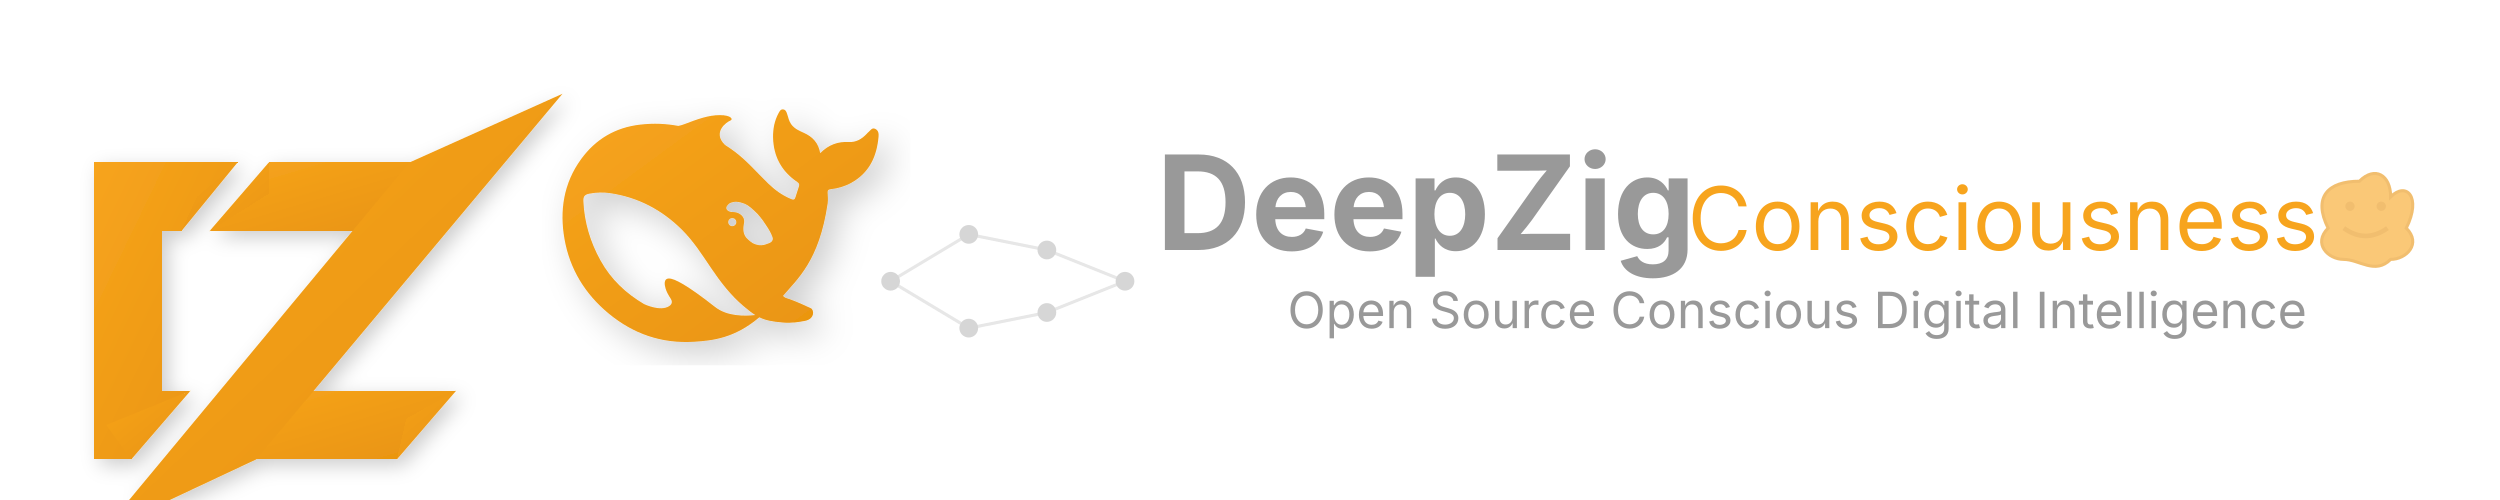
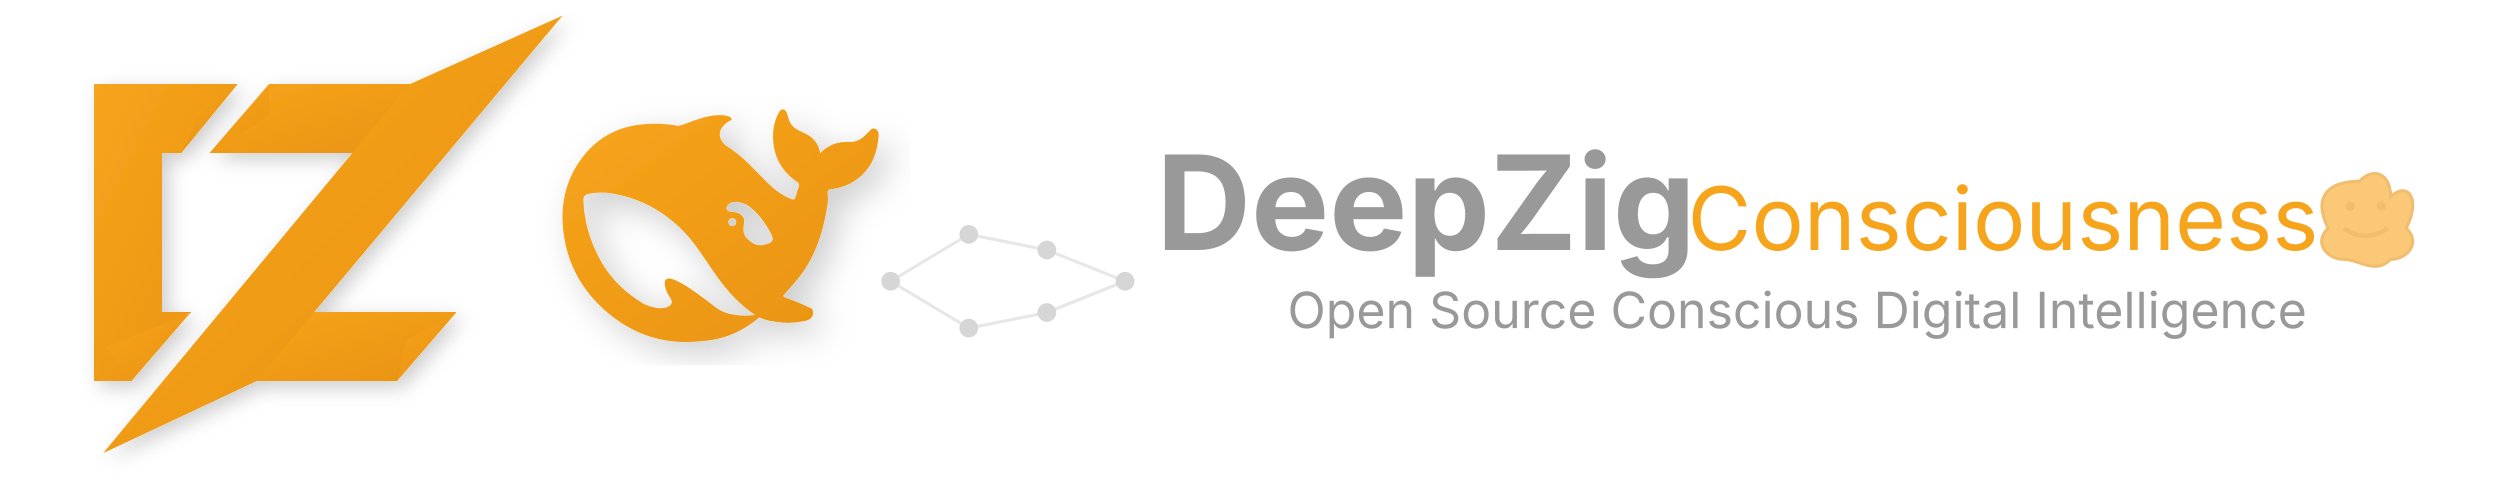
<svg xmlns="http://www.w3.org/2000/svg" width="800" height="160" viewBox="0 0 800 160">
  <defs>
    <linearGradient id="zigGradient" x1="0%" y1="0%" x2="100%" y2="100%">
      <stop offset="0%" style="stop-color:#f7a41d;stop-opacity:1" />
      <stop offset="100%" style="stop-color:#e8930f;stop-opacity:1" />
    </linearGradient>
    <filter id="shadow">
      <feDropShadow dx="2" dy="2" stdDeviation="3" flood-opacity="0.2" />
    </filter>
  </defs>
-   <g transform="translate(30, 30) scale(1.0)">
+   <g transform="translate(30, 5) scale(1.0)">
    <g fill="url(#zigGradient)" filter="url(#shadow)">
      <polygon points="46,22 28,44 19,30" />
      <polygon points="46,22 33,33 28,44 22,44 22,95 31,95 20,100 12,117 0,117 0,22" shape-rendering="crispEdges" />
      <polygon points="31,95 12,117 4,106" />
      <polygon points="56,22 62,36 37,44" />
      <polygon points="56,22 111,22 111,44 37,44 56,32" shape-rendering="crispEdges" />
      <polygon points="116,95 97,117 90,104" />
      <polygon points="116,95 100,104 97,117 42,117 42,95" shape-rendering="crispEdges" />
      <polygon points="150,0 52,117 3,140 101,22" />
    </g>
  </g>
  <g transform="translate(180, 35) scale(1.8)">
    <path d="M55.613 3.471C55.017 3.179 54.761 3.735 54.413 4.018C54.294 4.109 54.193 4.227 54.092 4.337C53.222 5.266 52.206 5.876 50.878 5.803C48.936 5.694 47.278 6.305 45.813 7.79C45.501 5.958 44.466 4.865 42.891 4.164C42.067 3.799 41.233 3.435 40.656 2.642C40.253 2.077 40.143 1.448 39.942 0.829C39.813 0.455 39.685 0.073 39.255 0.009C38.788 -0.064 38.605 0.328 38.421 0.656C37.689 1.995 37.405 3.471 37.432 4.965C37.496 8.327 38.916 11.006 41.737 12.91C42.057 13.129 42.14 13.347 42.039 13.666C41.847 14.322 41.618 14.96 41.416 15.616C41.288 16.035 41.096 16.127 40.647 15.944C39.099 15.297 37.762 14.341 36.58 13.184C34.575 11.243 32.761 9.102 30.499 7.425C29.968 7.033 29.436 6.669 28.887 6.323C26.579 4.082 29.189 2.241 29.794 2.022C30.425 1.795 30.013 1.011 27.971 1.02C25.928 1.029 24.06 1.713 21.679 2.624C21.331 2.76 20.964 2.861 20.589 2.943C18.427 2.533 16.183 2.441 13.838 2.706C9.424 3.198 5.898 5.284 3.306 8.847C0.191 13.129 -0.541 17.994 0.356 23.069C1.3 28.417 4.029 32.845 8.224 36.308C12.575 39.897 17.584 41.656 23.3 41.319C26.771 41.118 30.636 40.654 34.996 36.964C36.095 37.51 37.249 37.729 39.163 37.893C40.638 38.029 42.057 37.82 43.157 37.592C44.878 37.228 44.759 35.633 44.137 35.342C39.09 32.991 40.198 33.948 39.191 33.173C41.755 30.139 45.62 26.987 47.132 16.773C47.251 15.962 47.15 15.452 47.132 14.796C47.122 14.395 47.214 14.241 47.672 14.195C48.936 14.049 50.163 13.703 51.29 13.083C54.56 11.298 55.878 8.364 56.19 4.847C56.236 4.309 56.181 3.753 55.613 3.471ZM27.119 35.123C22.228 31.278 19.856 30.012 18.876 30.066C17.96 30.121 18.125 31.169 18.326 31.852C18.537 32.526 18.812 32.991 19.196 33.583C19.462 33.975 19.645 34.558 18.931 34.996C17.355 35.971 14.617 34.667 14.489 34.604C11.301 32.727 8.636 30.248 6.758 26.859C4.945 23.597 3.892 20.099 3.718 16.363C3.672 15.461 3.938 15.142 4.835 14.979C6.017 14.76 7.235 14.714 8.416 14.887C13.408 15.616 17.658 17.848 21.221 21.384C23.254 23.397 24.793 25.802 26.377 28.153C28.062 30.649 29.876 33.028 32.184 34.977C32.999 35.661 33.649 36.18 34.272 36.563C32.395 36.772 29.262 36.818 27.119 35.123ZM29.464 20.044C29.464 19.643 29.784 19.325 30.187 19.325C30.279 19.325 30.361 19.343 30.435 19.37C30.535 19.407 30.627 19.461 30.7 19.543C30.828 19.671 30.902 19.853 30.902 20.044C30.902 20.445 30.581 20.764 30.178 20.764C29.775 20.764 29.464 20.445 29.464 20.044ZM36.745 23.78C36.278 23.971 35.811 24.135 35.362 24.153C34.666 24.19 33.906 23.907 33.494 23.561C32.853 23.023 32.395 22.723 32.202 21.784C32.12 21.384 32.166 20.764 32.239 20.409C32.404 19.643 32.221 19.151 31.68 18.705C31.241 18.34 30.682 18.24 30.068 18.24C29.839 18.24 29.629 18.14 29.473 18.058C29.216 17.93 29.006 17.612 29.207 17.22C29.271 17.092 29.583 16.782 29.656 16.728C30.49 16.254 31.451 16.409 32.34 16.764C33.164 17.101 33.787 17.721 34.684 18.596C35.6 19.652 35.765 19.944 36.287 20.737C36.7 21.356 37.075 21.994 37.331 22.723C37.487 23.178 37.286 23.552 36.745 23.78Z" fill="url(#zigGradient)" filter="url(#shadow)" />
  </g>
  <g transform="translate(285, 90)" opacity="0.4">
    <circle cx="0" cy="0" r="3" fill="#999" />
    <circle cx="25" cy="-15" r="3" fill="#999" />
    <circle cx="25" cy="15" r="3" fill="#999" />
    <circle cx="50" cy="-10" r="3" fill="#999" />
    <circle cx="50" cy="10" r="3" fill="#999" />
    <circle cx="75" cy="0" r="3" fill="#999" />
    <line x1="0" y1="0" x2="25" y2="-15" stroke="#999" stroke-width="1" opacity="0.6" />
    <line x1="0" y1="0" x2="25" y2="15" stroke="#999" stroke-width="1" opacity="0.6" />
    <line x1="25" y1="-15" x2="50" y2="-10" stroke="#999" stroke-width="1" opacity="0.6" />
    <line x1="25" y1="15" x2="50" y2="10" stroke="#999" stroke-width="1" opacity="0.6" />
    <line x1="50" y1="-10" x2="75" y2="0" stroke="#999" stroke-width="1" opacity="0.6" />
    <line x1="50" y1="10" x2="75" y2="0" stroke="#999" stroke-width="1" opacity="0.6" />
  </g>
  <g transform="translate(370, 80)">
    <text x="0" y="0" font-family="system-ui, -apple-system, sans-serif" font-size="42" font-weight="700" text-anchor="start" fill="#999">DeepZig</text>
    <text x="170" y="0" font-family="system-ui, -apple-system, sans-serif" font-size="28" font-weight="400" text-anchor="start" fill="#f7a41d">Consciousness</text>
  </g>
  <g transform="translate(412, 105)">
    <text x="0" y="0" font-family="system-ui, -apple-system, sans-serif" font-size="16" font-weight="400" text-anchor="start" fill="#999">Open Source Conscious Digital Intelligence</text>
  </g>
  <g transform="translate(730, 48)" opacity="0.6">
    <path d="M25 10 C30 5, 35 8, 35 15 C40 10, 45 15, 40 25 C45 30, 40 35, 35 35 C30 40, 25 35, 20 35 C15 35, 10 30, 15 25 C10 15, 15 10, 25 10 Z" fill="#f7a41d" stroke="#e8930f" stroke-width="1" />
    <circle cx="22" cy="18" r="1.5" fill="#e8930f" />
    <circle cx="32" cy="18" r="1.5" fill="#e8930f" />
    <path d="M20 25 Q27 30, 34 25" stroke="#e8930f" stroke-width="1.5" fill="none" />
  </g>
</svg>
